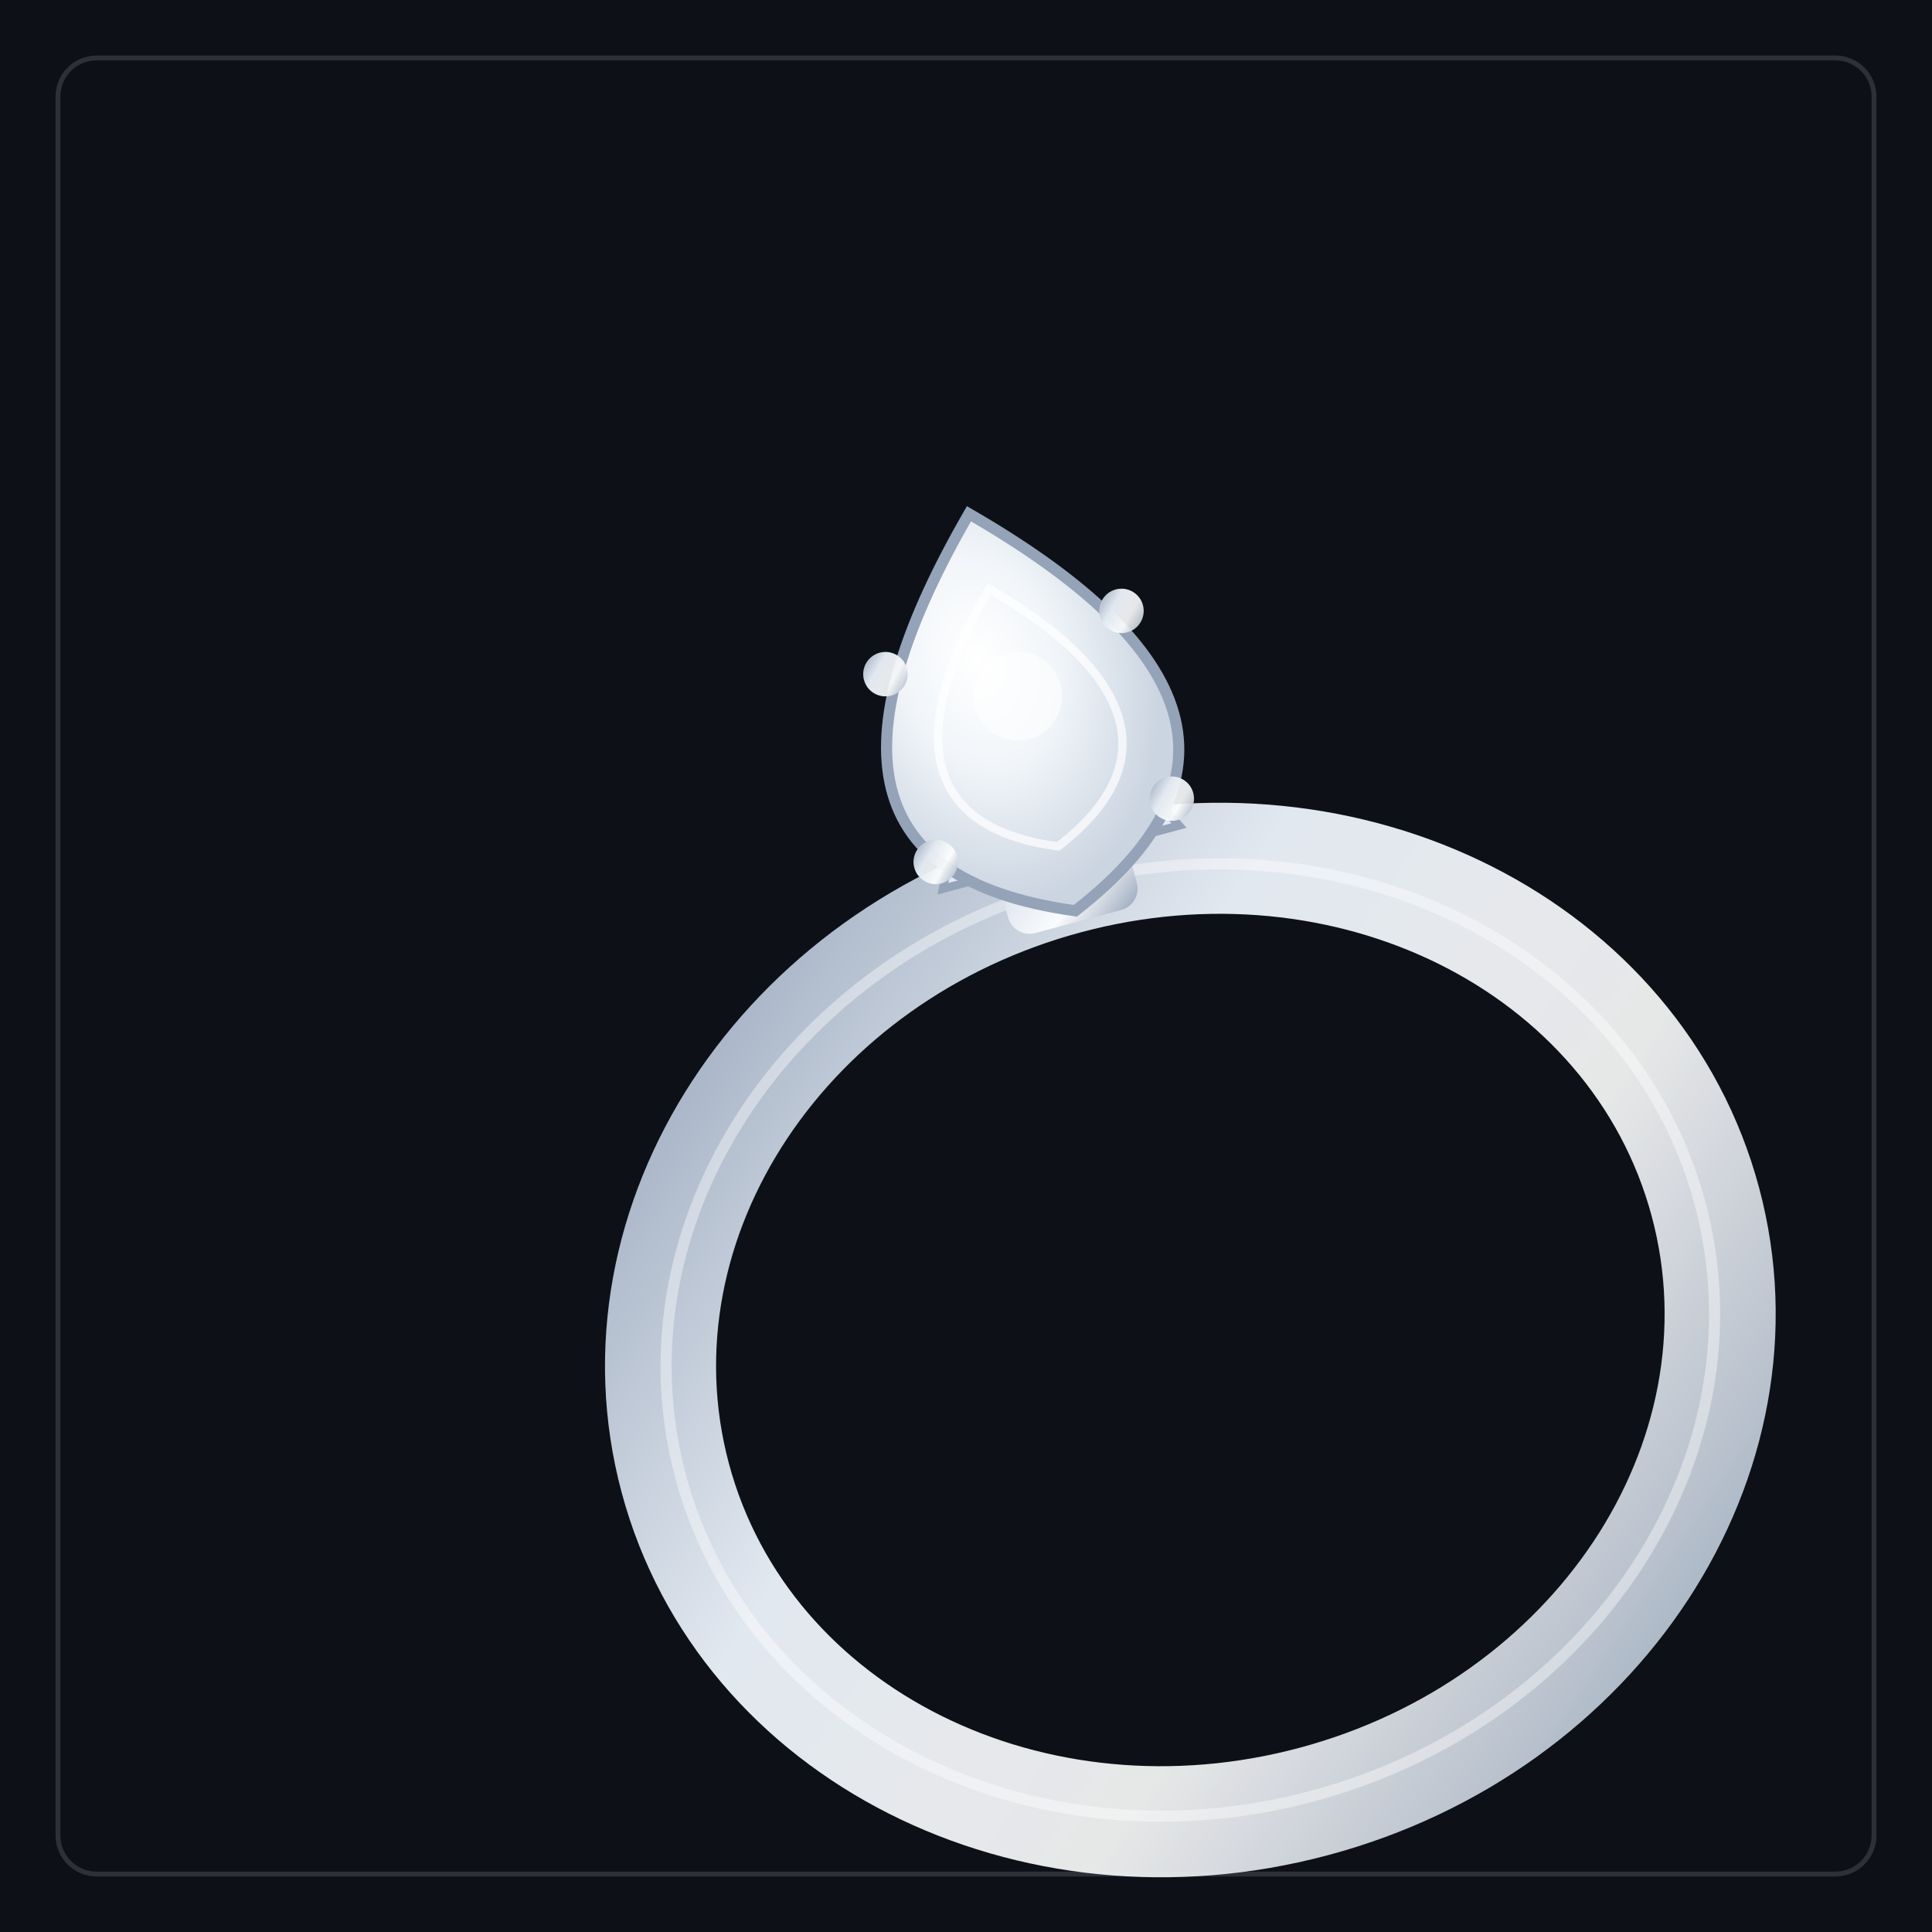
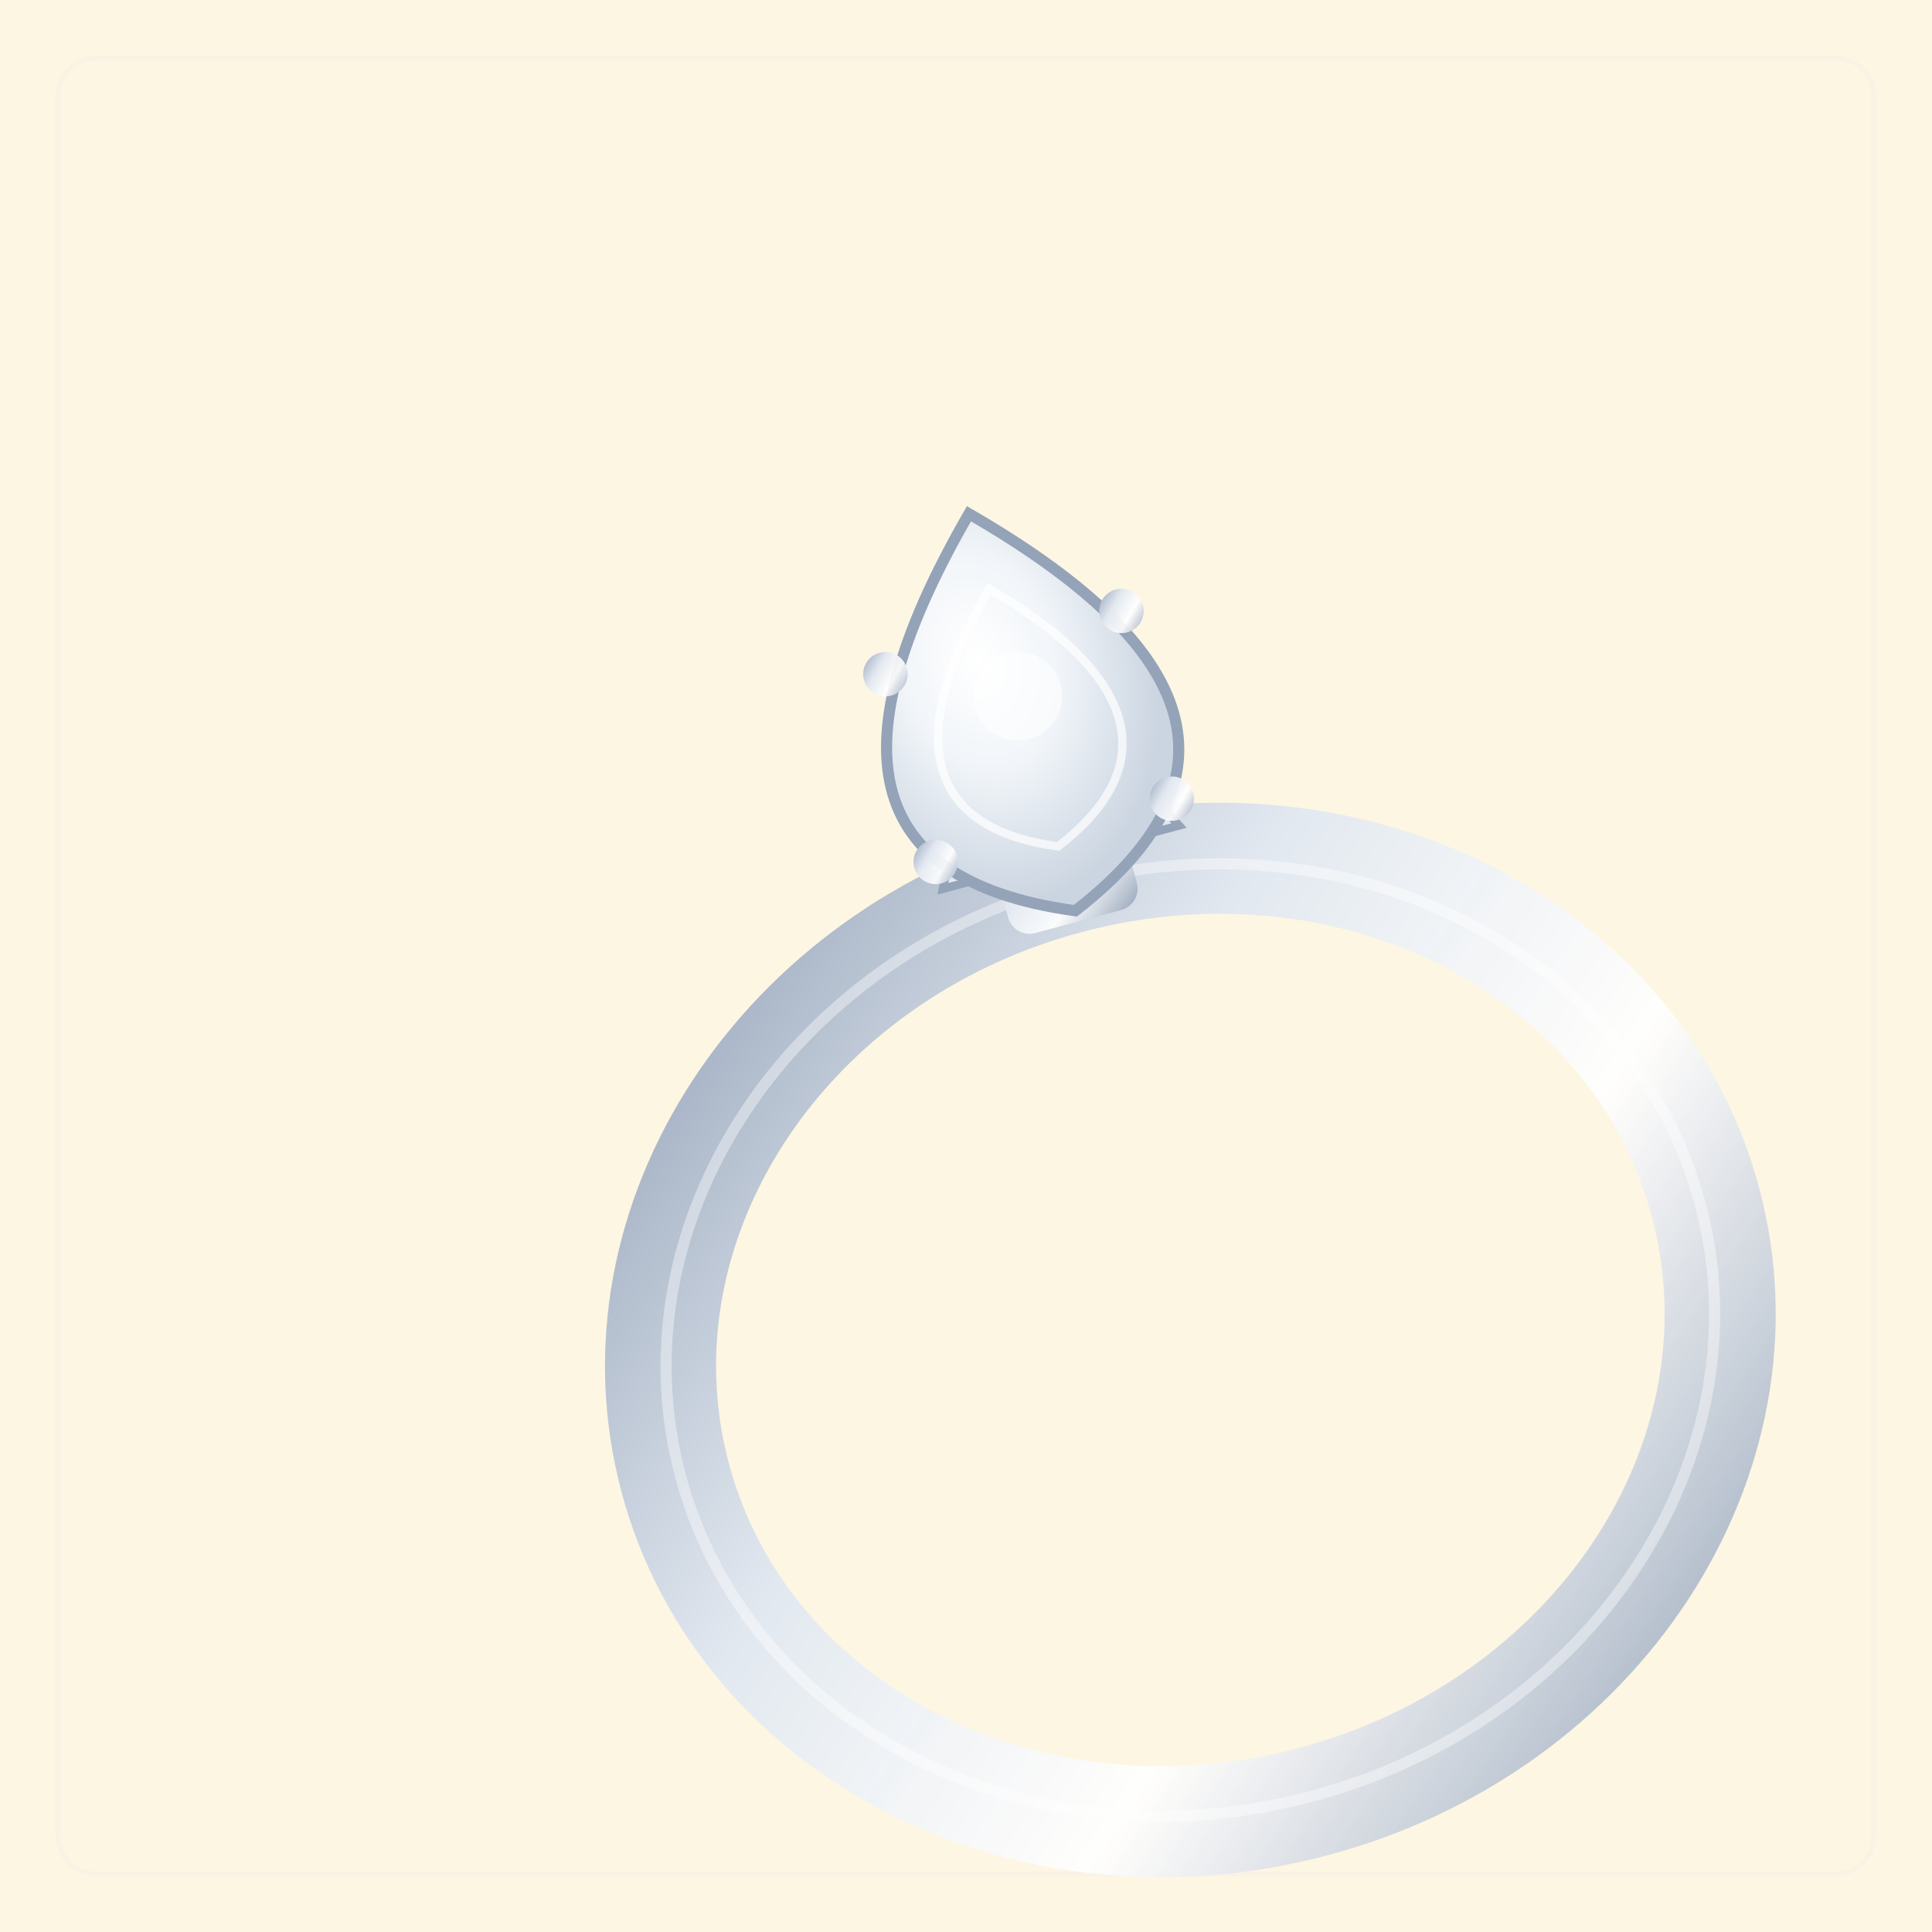
<svg xmlns="http://www.w3.org/2000/svg" viewBox="0 0 400 400" width="100%" height="100%">
-   <rect width="400" height="400" fill="#0d1117" />
+   <rect width="400" height="400" fill="#fdf6e3" />
  <rect x="12" y="12" width="376" height="376" rx="8" fill="none" stroke="#e2e8f0" stroke-opacity="0.15" stroke-width="1" />
  <defs>
    <linearGradient id="bandGrad" x1="0%" y1="0%" x2="100%" y2="100%">
      <stop offset="0%" stop-color="#94a3b8" />
      <stop offset="35%" stop-color="#e2e8f0" />
      <stop offset="65%" stop-color="#ffffff" stop-opacity="0.9" />
      <stop offset="100%" stop-color="#94a3b8" />
    </linearGradient>
    <radialGradient id="gemGrad" cx="40%" cy="35%" r="60%">
      <stop offset="0%" stop-color="#ffffff" />
      <stop offset="45%" stop-color="#f1f5f9" />
      <stop offset="100%" stop-color="#cbd5e1" />
    </radialGradient>
  </defs>
  <g transform="rotate(-15 200 220) scale(1.15)">
    <ellipse cx="200" cy="250" rx="95" ry="85" fill="none" stroke="url(#bandGrad)" stroke-width="22" stroke-linecap="round" />
    <ellipse cx="200" cy="250" rx="95" ry="85" fill="none" stroke="#ffffff" stroke-width="2" opacity="0.4" />
-     <ellipse cx="200" cy="250" rx="84" ry="74" fill="none" stroke="#0d1117" stroke-width="4" />
+     <ellipse cx="200" cy="250" rx="84" ry="74" fill="none" stroke="#fdf6e3" stroke-width="4" />
    <rect x="188" y="152" width="24" height="20" rx="4" fill="url(#bandGrad)" />
    <path d="M178,160 L188,140 L212,140 L222,160 Z" fill="#e2e8f0" stroke="#94a3b8" stroke-width="1.5" />
    <g transform="translate(200, 134)">
      <path d="M0,-38 C32,-6 38,20 0,36 C-38,20 -32,-6 0,-38 Z" fill="url(#gemGrad)" stroke="#94a3b8" stroke-width="2" />
      <path d="M0,-24 C20,-4 24,14 0,24 C-24,14 -20,-4 0,-24 Z" fill="none" stroke="#ffffff" stroke-width="1.5" opacity="0.7" />
      <circle cx="0" cy="-4" r="8" fill="#ffffff" opacity="0.5" />
    </g>
    <circle cx="178" cy="120" r="4" fill="url(#bandGrad)" />
    <circle cx="222" cy="120" r="4" fill="url(#bandGrad)" />
    <circle cx="178" cy="155" r="4" fill="url(#bandGrad)" />
    <circle cx="222" cy="155" r="4" fill="url(#bandGrad)" />
  </g>
</svg>
